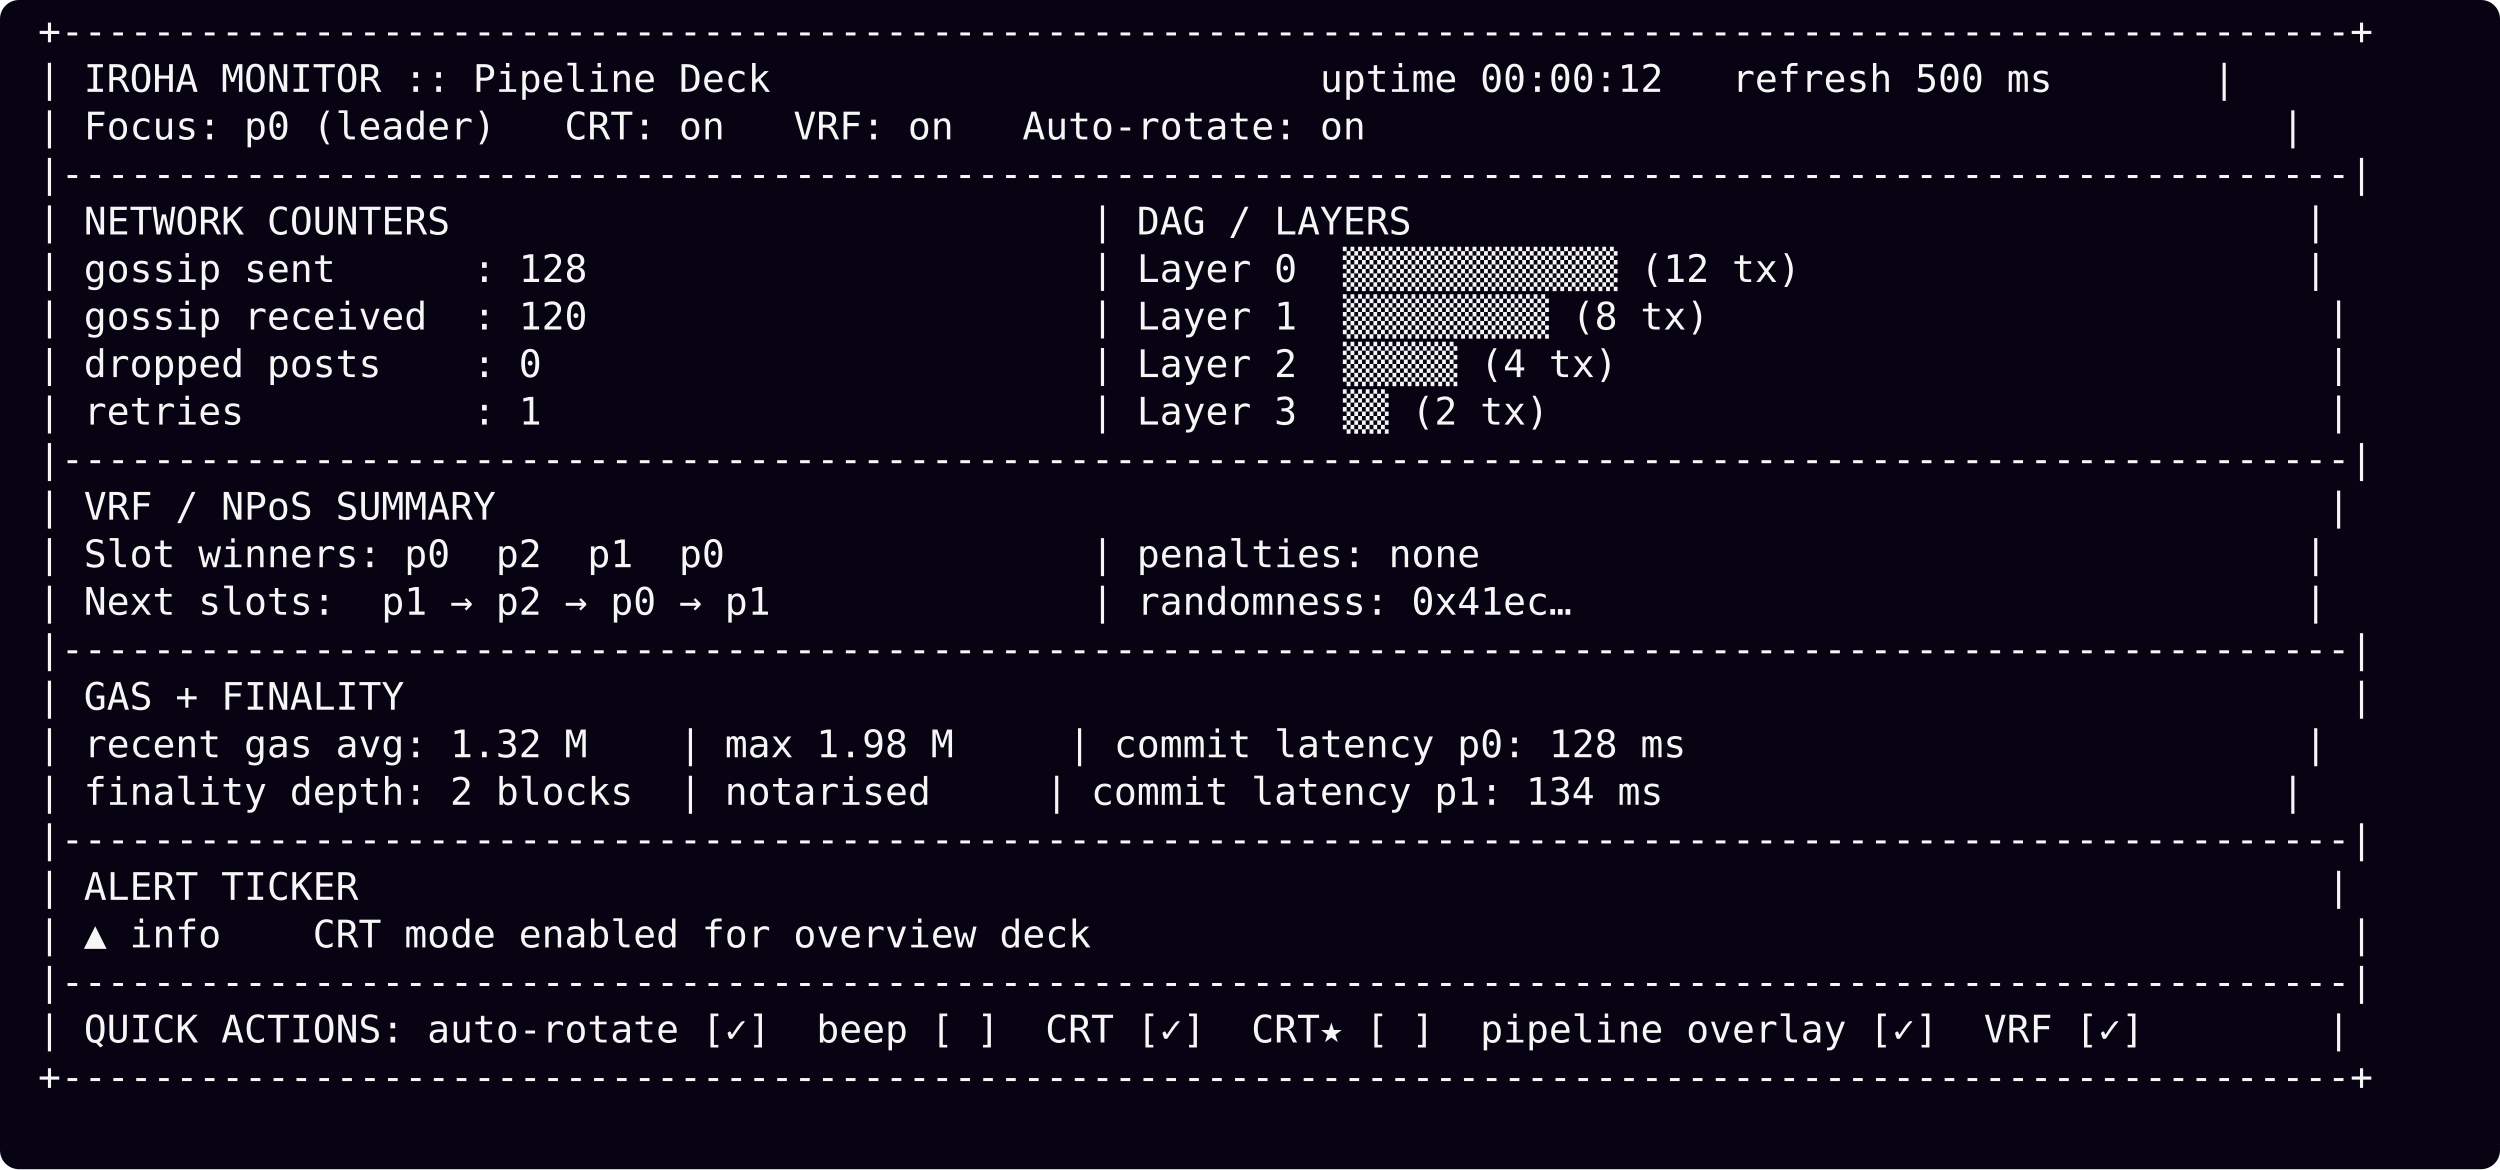
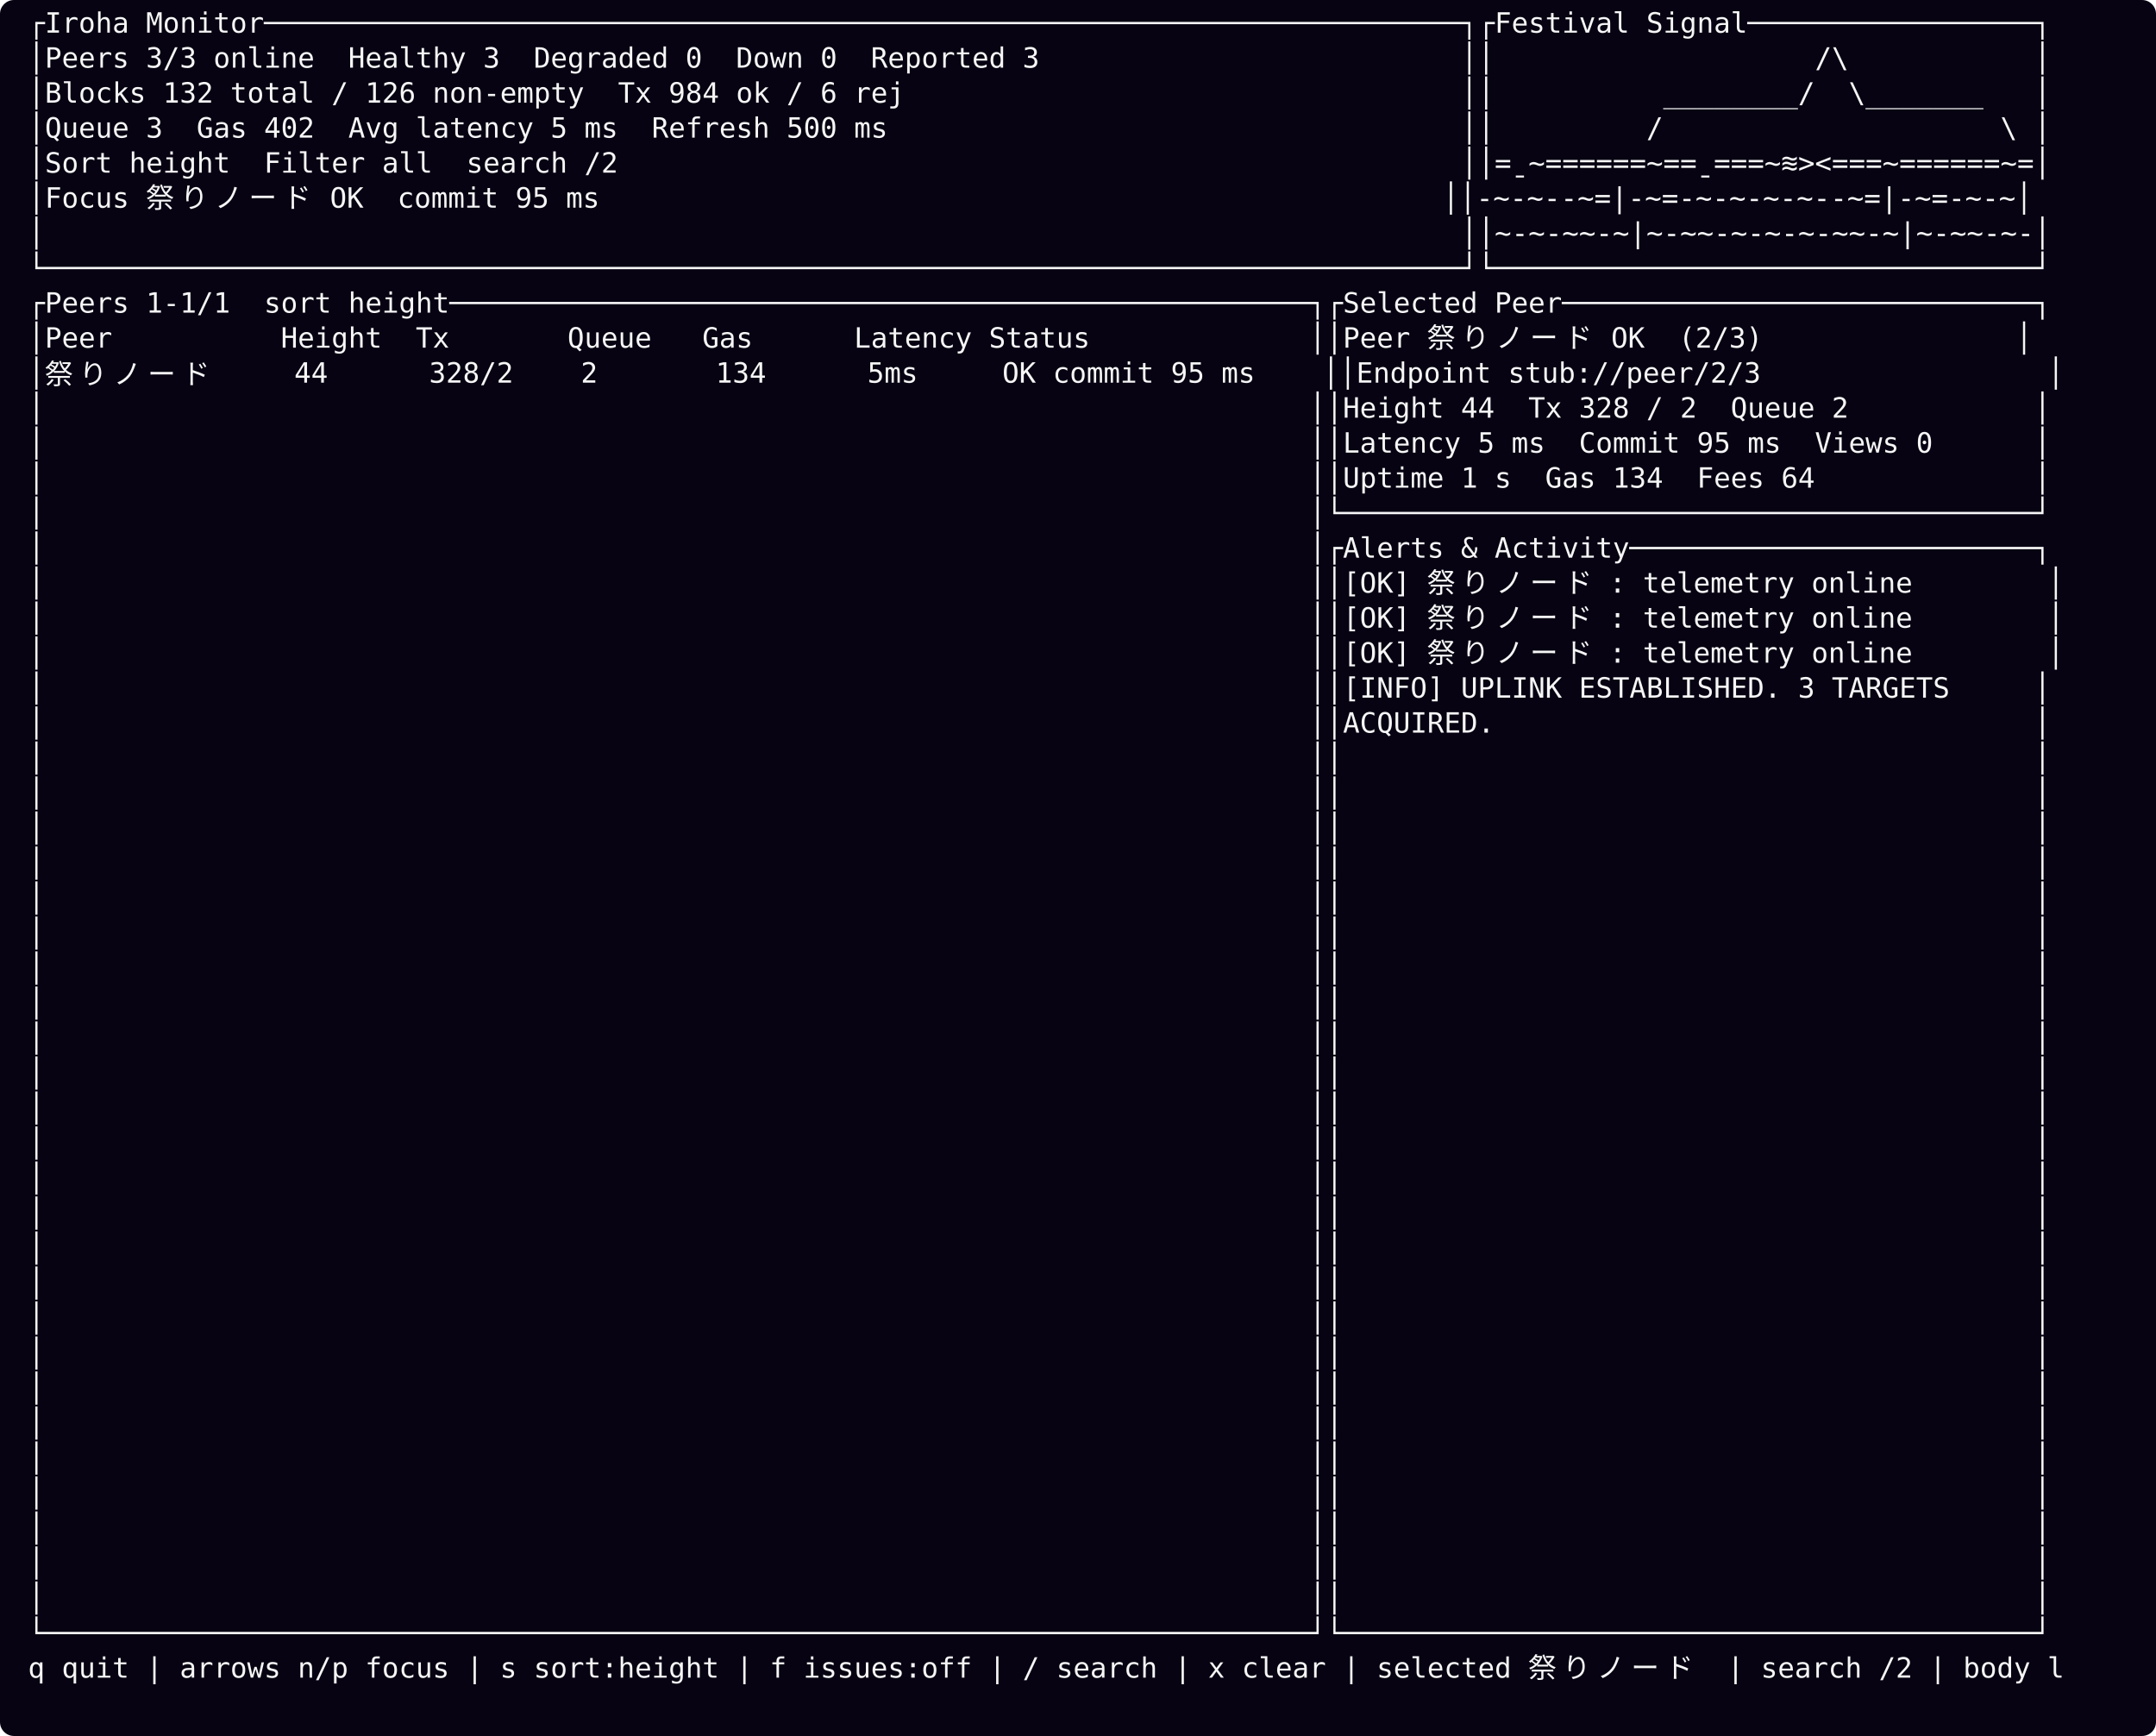
- <svg xmlns="http://www.w3.org/2000/svg" width="789" height="369" viewBox="0 0 789 369">
+ <svg xmlns="http://www.w3.org/2000/svg" width="924" height="744" viewBox="0 0 924 744">
  <defs />
  <rect width="100%" height="100%" fill="#070312" rx="6" />
  <g font-family="'JetBrains Mono','Fira Code','Menlo',monospace" font-size="12" fill="#f6f6f6" xml:space="preserve">
-     <text x="12" y="14">+----------------------------------------------------------------------------------------------------+</text>
-     <text x="12" y="29">| IROHA MONITOR :: Pipeline Deck                        uptime 00:00:12   refresh 500 ms       |</text>
-     <text x="12" y="44">| Focus: p0 (leader)   CRT: on   VRF: on   Auto-rotate: on                                        |</text>
-     <text x="12" y="59">|----------------------------------------------------------------------------------------------------|</text>
-     <text x="12" y="74">| NETWORK COUNTERS                            | DAG / LAYERS                                       |</text>
-     <text x="12" y="89">| gossip sent      : 128                      | Layer 0  ▒▒▒▒▒▒▒▒▒▒▒▒ (12 tx)                      |</text>
-     <text x="12" y="104">| gossip received  : 120                      | Layer 1  ▒▒▒▒▒▒▒▒▒ (8 tx)                           |</text>
-     <text x="12" y="119">| dropped posts    : 0                        | Layer 2  ▒▒▒▒▒ (4 tx)                               |</text>
-     <text x="12" y="134">| retries          : 1                        | Layer 3  ▒▒ (2 tx)                                  |</text>
-     <text x="12" y="149">|----------------------------------------------------------------------------------------------------|</text>
-     <text x="12" y="164">| VRF / NPoS SUMMARY                                                                                |</text>
-     <text x="12" y="179">| Slot winners: p0  p2  p1  p0                | penalties: none                                    |</text>
-     <text x="12" y="194">| Next slots:  p1 → p2 → p0 → p1              | randomness: 0x41ec…                                |</text>
-     <text x="12" y="209">|----------------------------------------------------------------------------------------------------|</text>
-     <text x="12" y="224">| GAS + FINALITY                                                                                     |</text>
-     <text x="12" y="239">| recent gas avg: 1.32 M    | max 1.98 M     | commit latency p0: 128 ms                           |</text>
-     <text x="12" y="254">| finality depth: 2 blocks  | notarised     | commit latency p1: 134 ms                           |</text>
-     <text x="12" y="269">|----------------------------------------------------------------------------------------------------|</text>
-     <text x="12" y="284">| ALERT TICKER                                                                                      |</text>
-     <text x="12" y="299">| ▲ info    CRT mode enabled for overview deck                                                       |</text>
-     <text x="12" y="314">|----------------------------------------------------------------------------------------------------|</text>
-     <text x="12" y="329">| QUICK ACTIONS: auto-rotate [✓]  beep [ ]  CRT [✓]  CRT★ [ ]  pipeline overlay [✓]  VRF [✓]        |</text>
-     <text x="12" y="344">+----------------------------------------------------------------------------------------------------+</text>
+     <text x="12" y="14">┌Iroha Monitor───────────────────────────────────────────────────────────────────────┐┌Festival Signal─────────────────┐</text>
+     <text x="12" y="29">│Peers 3/3 online  Healthy 3  Degraded 0  Down 0  Reported 3                         ││                   /\           │</text>
+     <text x="12" y="44">│Blocks 132 total / 126 non-empty  Tx 984 ok / 6 rej                                 ││          ________/  \_______   │</text>
+     <text x="12" y="59">│Queue 3  Gas 402  Avg latency 5 ms  Refresh 500 ms                                  ││         /                    \ │</text>
+     <text x="12" y="74">│Sort height  Filter all  search /2                                                  ││=ˍ~======~==ˍ===~≋&gt;&lt;===~======~=│</text>
+     <text x="12" y="89">│Focus 祭 り ノ ー ド   OK  commit 95 ms                                                  ││-~-~--~=|-~=-~-~-~-~--~=|-~=-~-~│</text>
+     <text x="12" y="104">│                                                                                    ││~-~-~~-~|~-~~-~-~-~-~~-~|~-~~-~-│</text>
+     <text x="12" y="119">└────────────────────────────────────────────────────────────────────────────────────┘└────────────────────────────────┘</text>
+     <text x="12" y="134">┌Peers 1-1/1  sort height───────────────────────────────────────────────────┐┌Selected Peer────────────────────────────┐</text>
+     <text x="12" y="149">│Peer          Height  Tx       Queue   Gas      Latency Status             ││Peer 祭 り ノ ー ド   OK  (2/3)               │</text>
+     <text x="12" y="164">│祭 り ノ ー ド     44      328/2    2       134      5ms     OK commit 95 ms    ││Endpoint stub://peer/2/3                 │</text>
+     <text x="12" y="179">│                                                                           ││Height 44  Tx 328 / 2  Queue 2           │</text>
+     <text x="12" y="194">│                                                                           ││Latency 5 ms  Commit 95 ms  Views 0      │</text>
+     <text x="12" y="209">│                                                                           ││Uptime 1 s  Gas 134  Fees 64             │</text>
+     <text x="12" y="224">│                                                                           │└─────────────────────────────────────────┘</text>
+     <text x="12" y="239">│                                                                           │┌Alerts &amp; Activity────────────────────────┐</text>
+     <text x="12" y="254">│                                                                           ││[OK] 祭 り ノ ー ド : telemetry online        │</text>
+     <text x="12" y="269">│                                                                           ││[OK] 祭 り ノ ー ド : telemetry online        │</text>
+     <text x="12" y="284">│                                                                           ││[OK] 祭 り ノ ー ド : telemetry online        │</text>
+     <text x="12" y="299">│                                                                           ││[INFO] UPLINK ESTABLISHED. 3 TARGETS     │</text>
+     <text x="12" y="314">│                                                                           ││ACQUIRED.                                │</text>
+     <text x="12" y="329">│                                                                           ││                                         │</text>
+     <text x="12" y="344">│                                                                           ││                                         │</text>
+     <text x="12" y="359">│                                                                           ││                                         │</text>
+     <text x="12" y="374">│                                                                           ││                                         │</text>
+     <text x="12" y="389">│                                                                           ││                                         │</text>
+     <text x="12" y="404">│                                                                           ││                                         │</text>
+     <text x="12" y="419">│                                                                           ││                                         │</text>
+     <text x="12" y="434">│                                                                           ││                                         │</text>
+     <text x="12" y="449">│                                                                           ││                                         │</text>
+     <text x="12" y="464">│                                                                           ││                                         │</text>
+     <text x="12" y="479">│                                                                           ││                                         │</text>
+     <text x="12" y="494">│                                                                           ││                                         │</text>
+     <text x="12" y="509">│                                                                           ││                                         │</text>
+     <text x="12" y="524">│                                                                           ││                                         │</text>
+     <text x="12" y="539">│                                                                           ││                                         │</text>
+     <text x="12" y="554">│                                                                           ││                                         │</text>
+     <text x="12" y="569">│                                                                           ││                                         │</text>
+     <text x="12" y="584">│                                                                           ││                                         │</text>
+     <text x="12" y="599">│                                                                           ││                                         │</text>
+     <text x="12" y="614">│                                                                           ││                                         │</text>
+     <text x="12" y="629">│                                                                           ││                                         │</text>
+     <text x="12" y="644">│                                                                           ││                                         │</text>
+     <text x="12" y="659">│                                                                           ││                                         │</text>
+     <text x="12" y="674">│                                                                           ││                                         │</text>
+     <text x="12" y="689">│                                                                           ││                                         │</text>
+     <text x="12" y="704">└───────────────────────────────────────────────────────────────────────────┘└─────────────────────────────────────────┘</text>
+     <text x="12" y="719">q quit | arrows n/p focus | s sort:height | f issues:off | / search | x clear | selected 祭 り ノ ー ド  | search /2 | body l</text>
  </g>
</svg>
